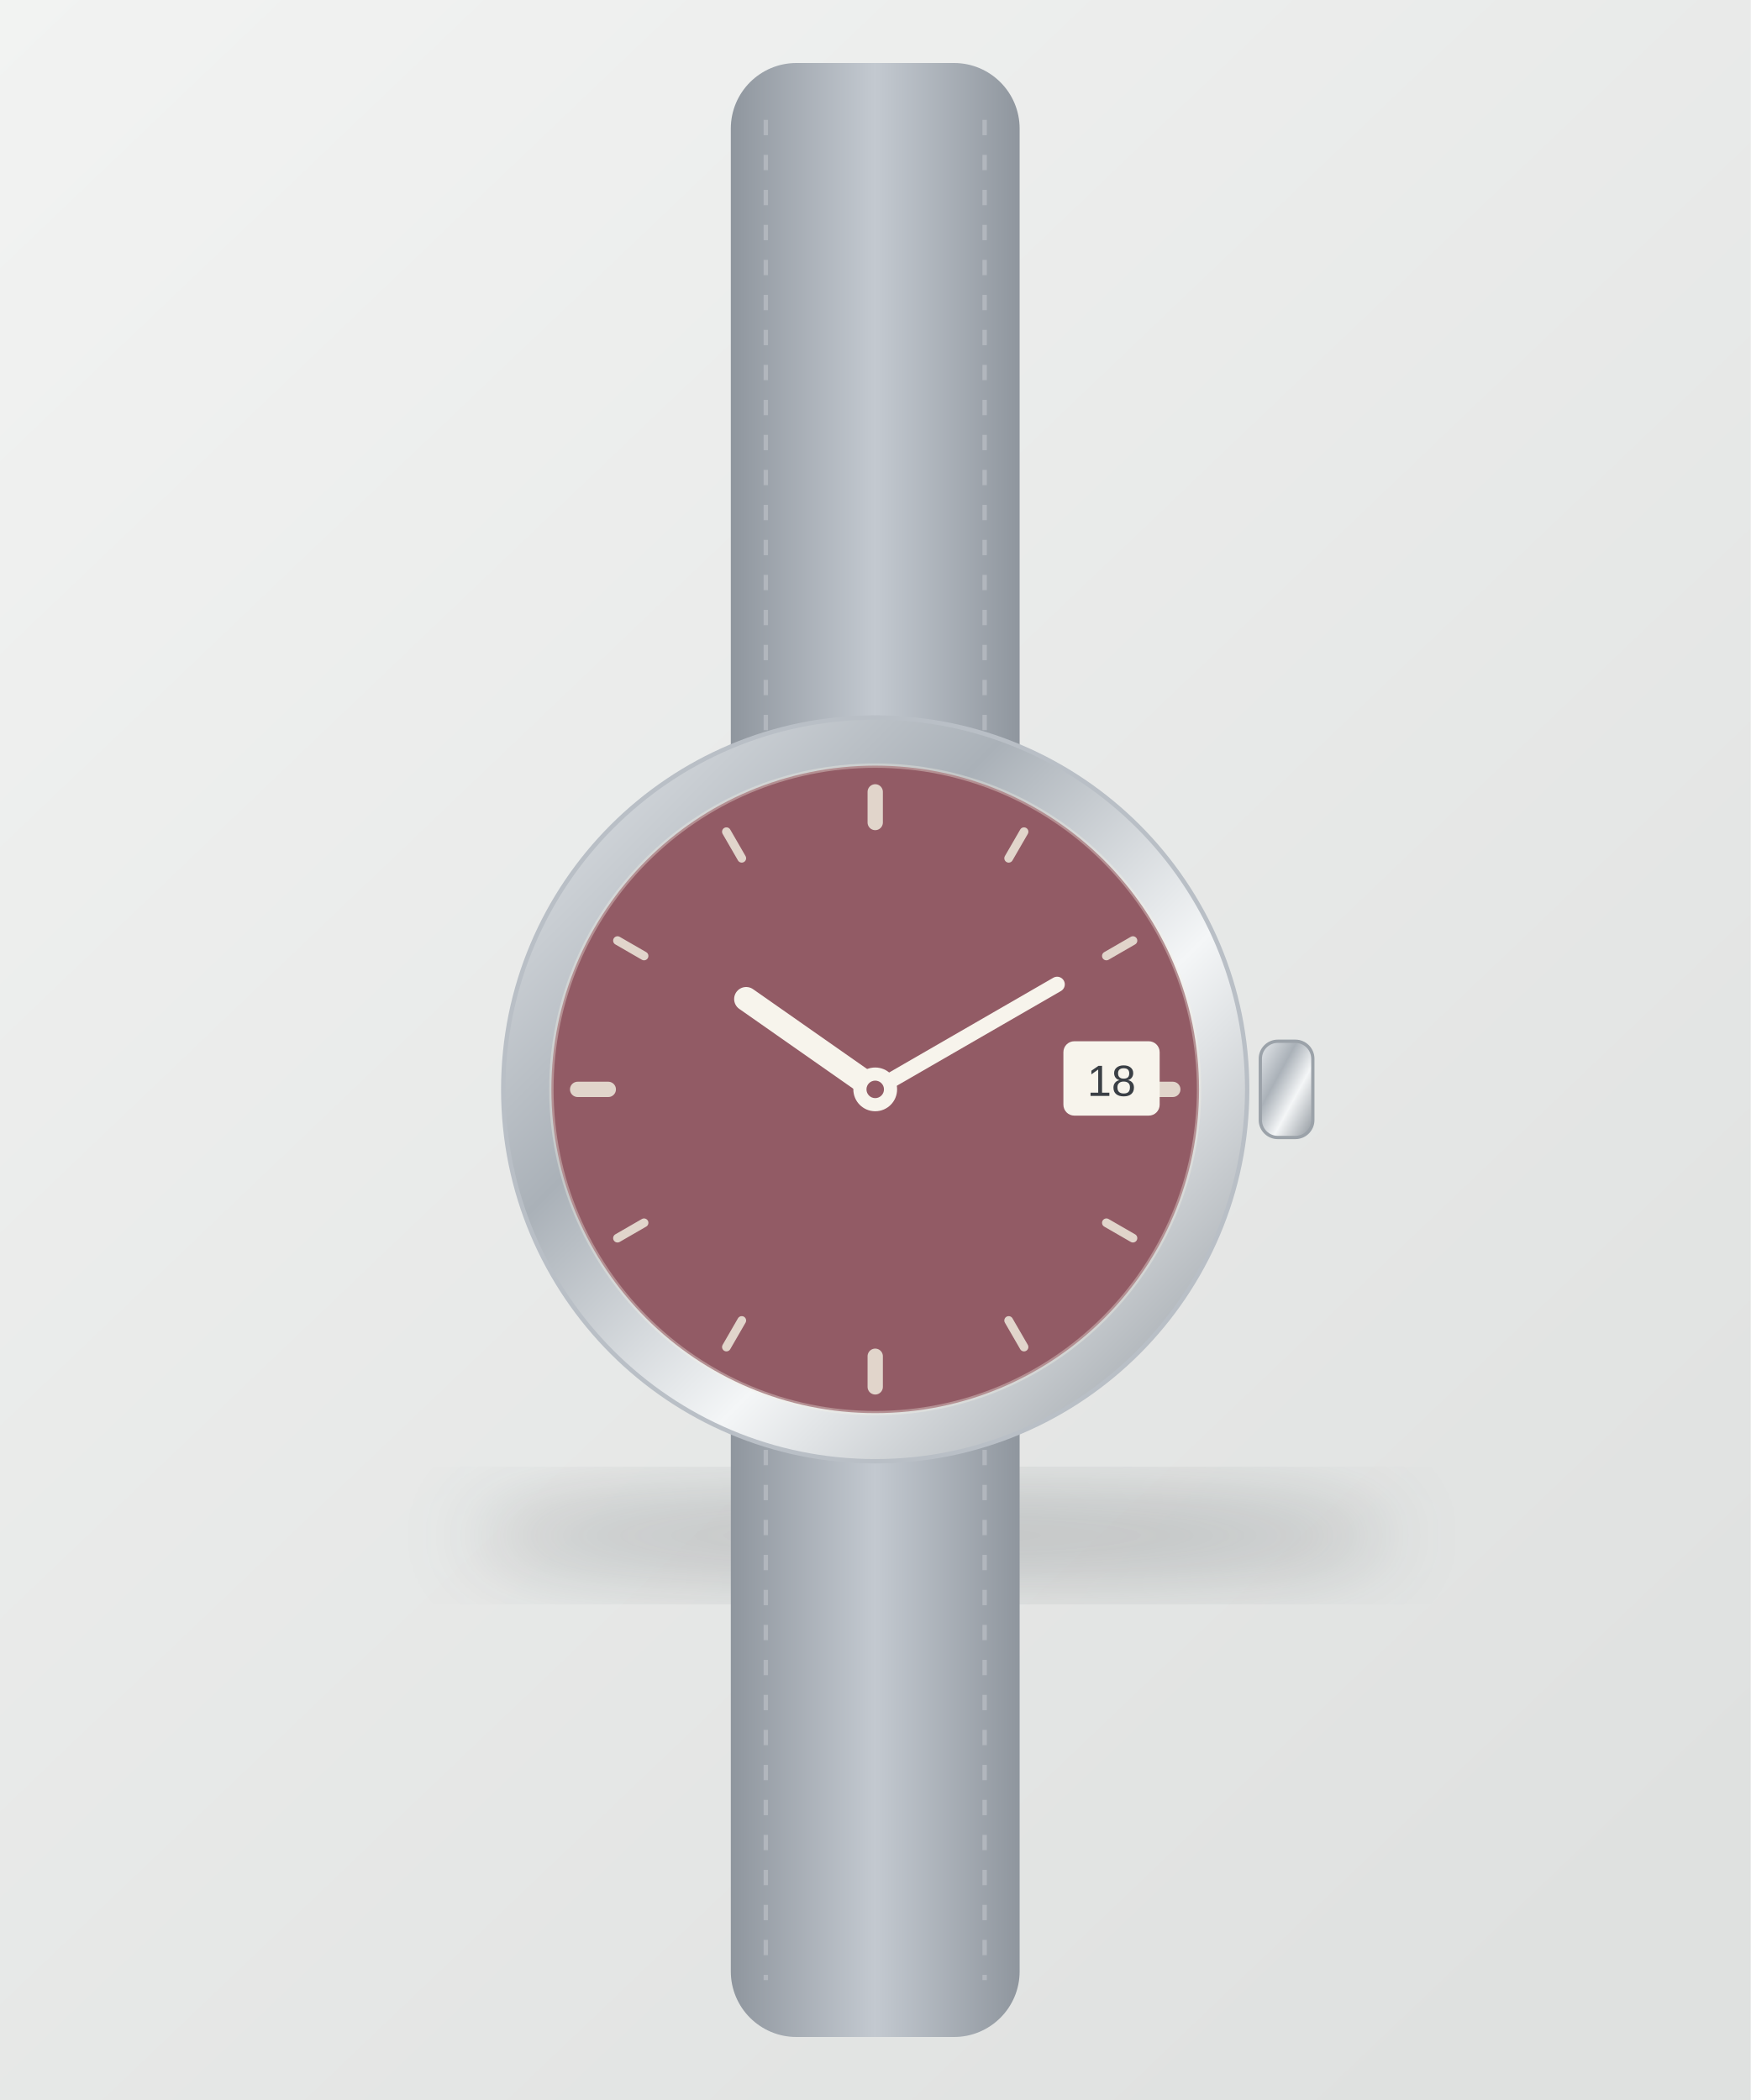
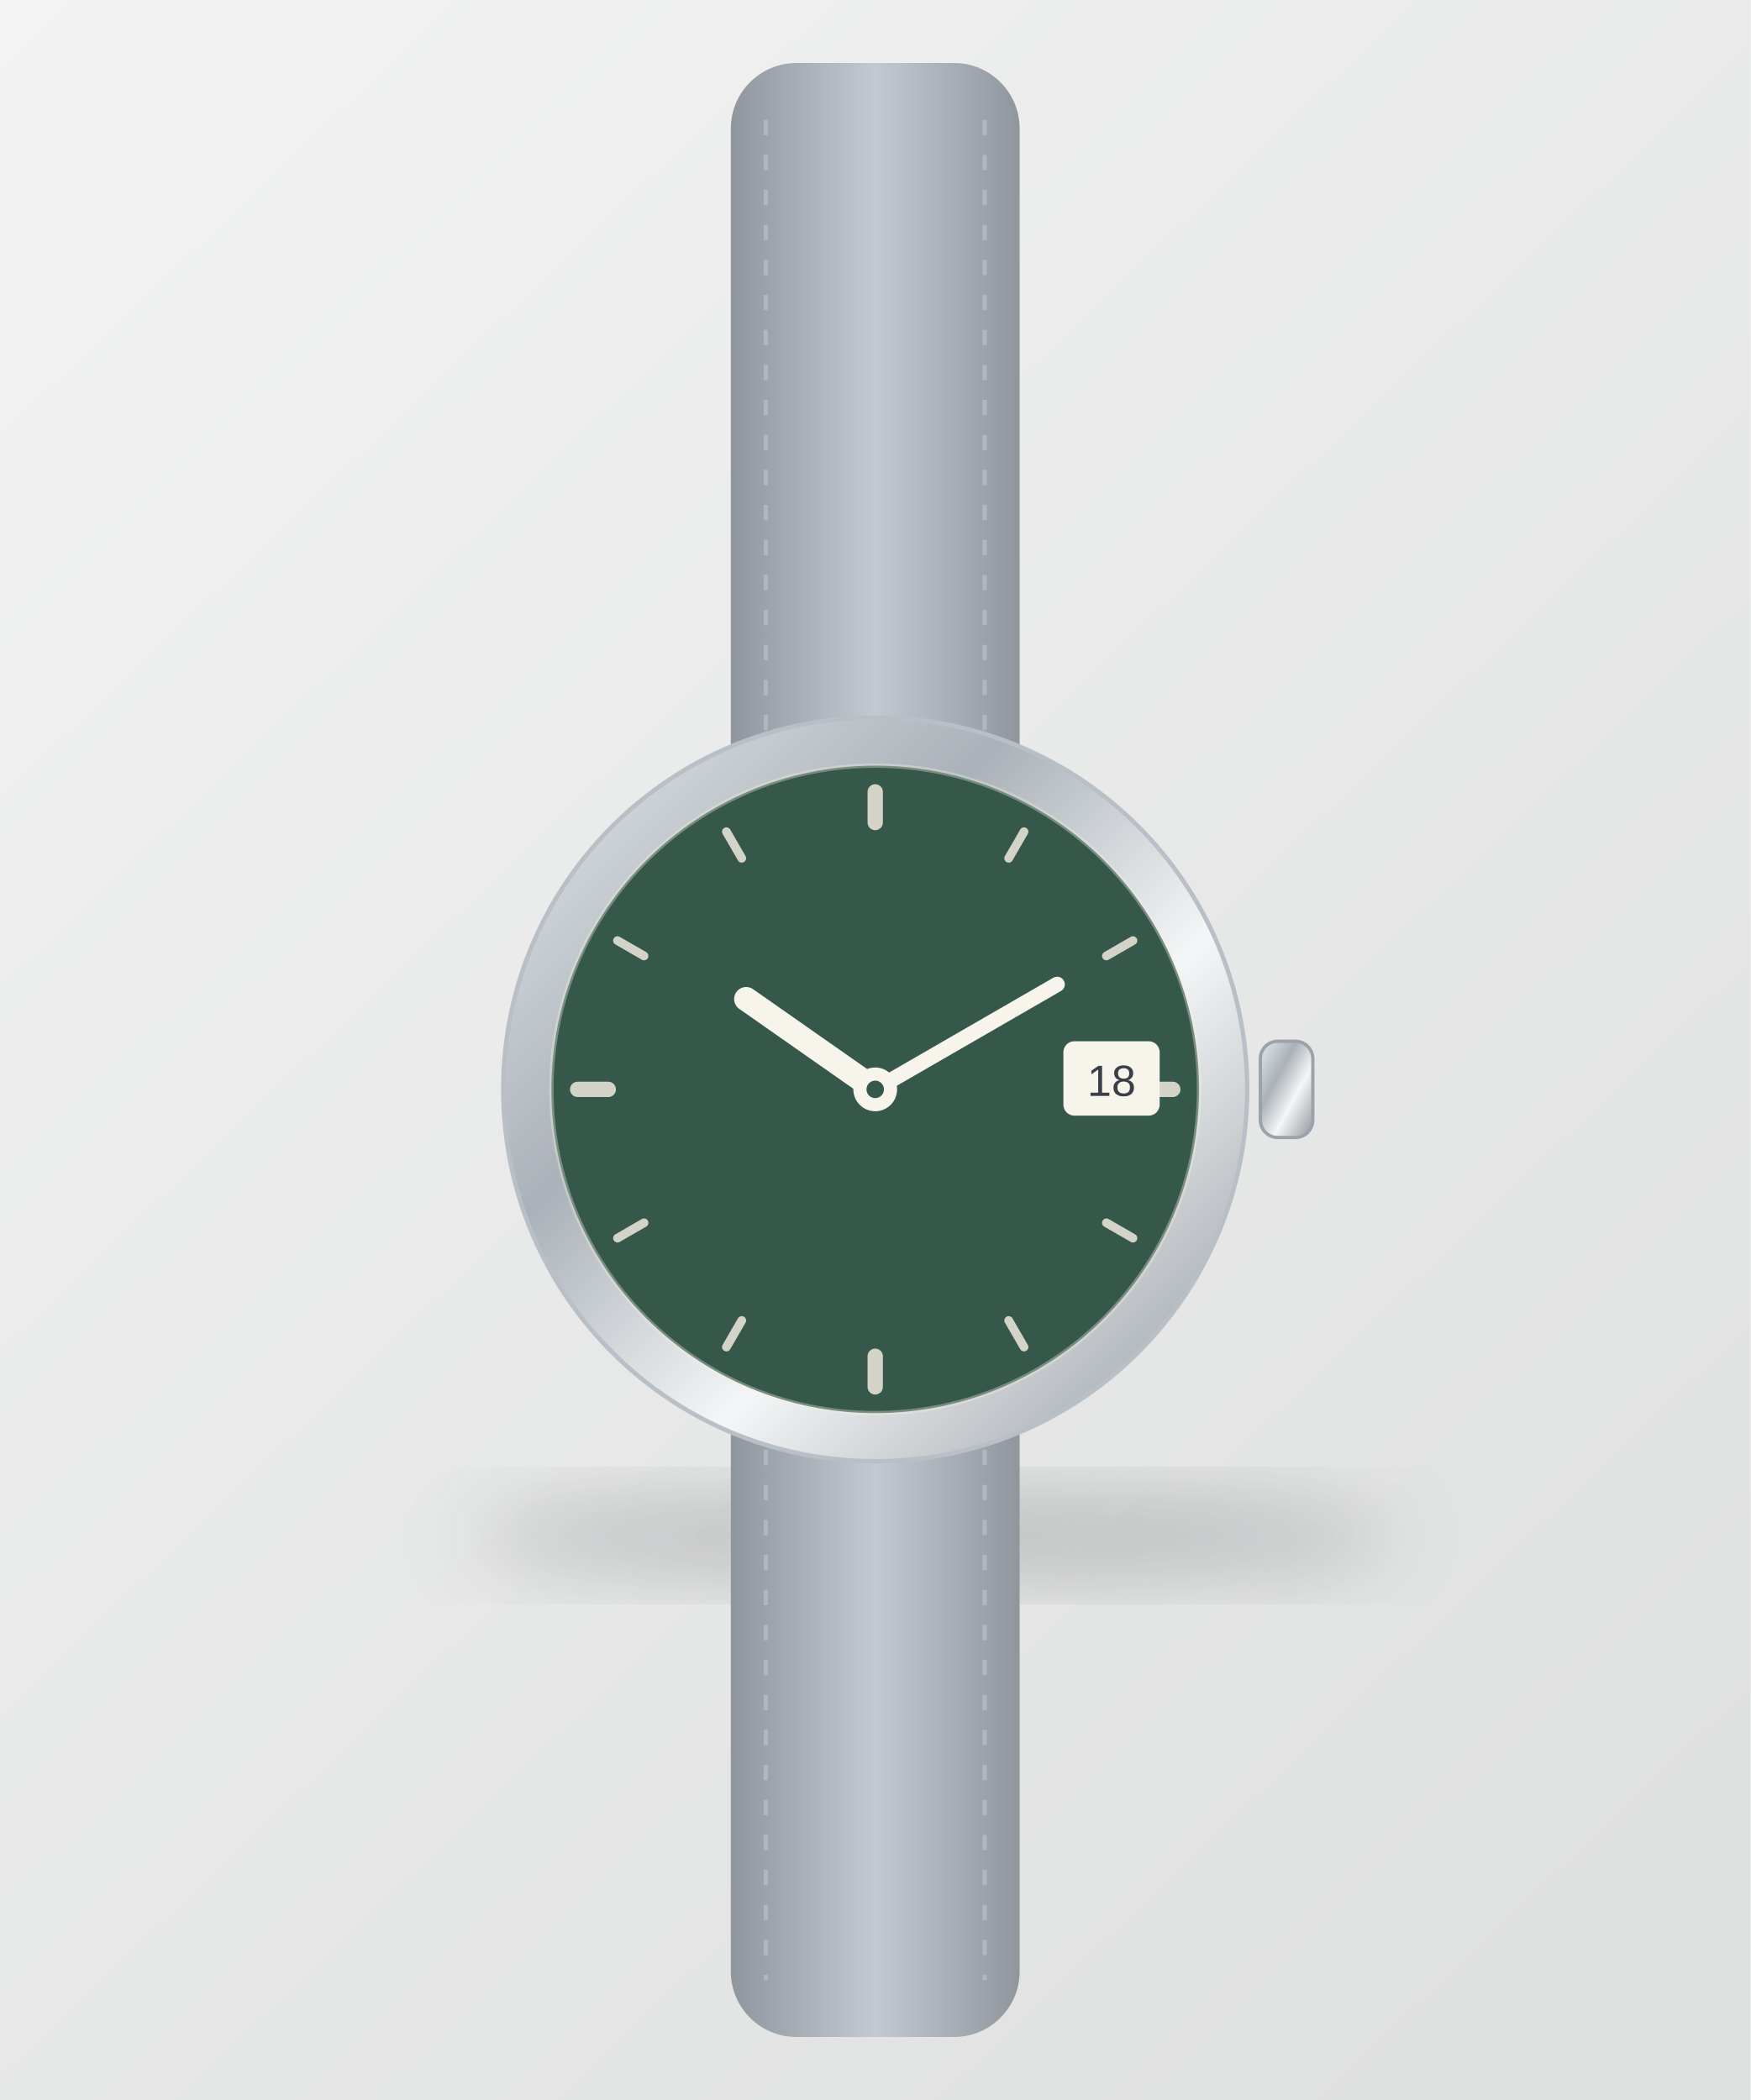
<svg xmlns="http://www.w3.org/2000/svg" width="800" height="960" viewBox="0 0 800 960" role="img" aria-labelledby="title desc">
  <defs>
    <linearGradient id="bg" x2=".8" y2="1">
      <stop stop-color="#f2f3f2" />
      <stop offset="1" stop-color="#dfe1e0" />
    </linearGradient>
    <linearGradient id="band" x1="0" x2="1">
      <stop stop-color="#8f969e" />
      <stop offset=".5" stop-color="#c3c9d0" />
      <stop offset="1" stop-color="#8f969e" />
    </linearGradient>
    <linearGradient id="metal" x2="1" y2="1">
      <stop stop-color="#e6e9ec" />
      <stop offset=".35" stop-color="#aab1b8" />
      <stop offset=".62" stop-color="#f4f6f7" />
      <stop offset="1" stop-color="#8d949b" />
    </linearGradient>
    <filter id="shadow">
      <feGaussianBlur stdDeviation="18" />
    </filter>
  </defs>
  <rect width="800" height="960" fill="url(#bg)" />
  <ellipse cx="426" cy="702" rx="210" ry="26" fill="#3b4147" opacity=".2" filter="url(#shadow)" />
  <g transform="">
    <rect x="334" y="28.8" width="132" height="902.4" rx="30" fill="url(#band)" />
    <line x1="350" y1="54.8" x2="350" y2="905.2" stroke="#fff" stroke-opacity=".22" stroke-width="2" stroke-dasharray="7 9" />
    <line x1="450" y1="54.8" x2="450" y2="905.2" stroke="#fff" stroke-opacity=".22" stroke-width="2" stroke-dasharray="7 9" />
    <rect x="576" y="476" width="24" height="44" rx="8" fill="url(#metal)" stroke="#9ba2a9" stroke-width="1.5" />
    <circle cx="400" cy="498" r="170" fill="url(#metal)" stroke="#b9bfc6" stroke-width="2" />
-     <circle cx="400" cy="498" r="148" fill="#925b65" />
+     <circle cx="400" cy="498" r="148" fill="#35584a" />
    <circle cx="400" cy="498" r="148" fill="none" stroke="#f4f0e6" stroke-opacity=".35" stroke-width="2" />
    <line x1="400.00" y1="376.00" x2="400.00" y2="362.00" stroke="#efeadd" stroke-opacity=".85" stroke-width="7" stroke-linecap="round" />
    <line x1="461.00" y1="392.34" x2="468.00" y2="380.22" stroke="#efeadd" stroke-opacity=".85" stroke-width="4" stroke-linecap="round" />
    <line x1="505.66" y1="437.00" x2="517.78" y2="430.00" stroke="#efeadd" stroke-opacity=".85" stroke-width="4" stroke-linecap="round" />
    <line x1="522.00" y1="498.00" x2="536.00" y2="498.00" stroke="#efeadd" stroke-opacity=".85" stroke-width="7" stroke-linecap="round" />
    <line x1="505.66" y1="559.00" x2="517.78" y2="566.00" stroke="#efeadd" stroke-opacity=".85" stroke-width="4" stroke-linecap="round" />
    <line x1="461.00" y1="603.66" x2="468.00" y2="615.78" stroke="#efeadd" stroke-opacity=".85" stroke-width="4" stroke-linecap="round" />
    <line x1="400.00" y1="620.00" x2="400.00" y2="634.00" stroke="#efeadd" stroke-opacity=".85" stroke-width="7" stroke-linecap="round" />
    <line x1="339.00" y1="603.66" x2="332.00" y2="615.78" stroke="#efeadd" stroke-opacity=".85" stroke-width="4" stroke-linecap="round" />
    <line x1="294.34" y1="559.00" x2="282.22" y2="566.00" stroke="#efeadd" stroke-opacity=".85" stroke-width="4" stroke-linecap="round" />
    <line x1="278.00" y1="498.00" x2="264.00" y2="498.00" stroke="#efeadd" stroke-opacity=".85" stroke-width="7" stroke-linecap="round" />
    <line x1="294.34" y1="437.00" x2="282.22" y2="430.00" stroke="#efeadd" stroke-opacity=".85" stroke-width="4" stroke-linecap="round" />
    <line x1="339.00" y1="392.34" x2="332.00" y2="380.22" stroke="#efeadd" stroke-opacity=".85" stroke-width="4" stroke-linecap="round" />
    <line x1="400" y1="498" x2="341.02" y2="456.70" stroke="#f7f4ec" stroke-width="11" stroke-linecap="round" />
    <line x1="400" y1="498" x2="483.14" y2="450.00" stroke="#f7f4ec" stroke-width="7" stroke-linecap="round" />
    <circle cx="400" cy="498" r="10" fill="#f7f4ec" />
-     <circle cx="400" cy="498" r="4" fill="#925b65" />
+     <circle cx="400" cy="498" r="4" fill="#35584a" />
    <rect x="486" y="476" width="44" height="34" rx="5" fill="#f7f4ec" />
    <text x="508" y="501" text-anchor="middle" font-family="Arial,sans-serif" font-size="20" fill="#3a3f45">18</text>
  </g>
</svg>
